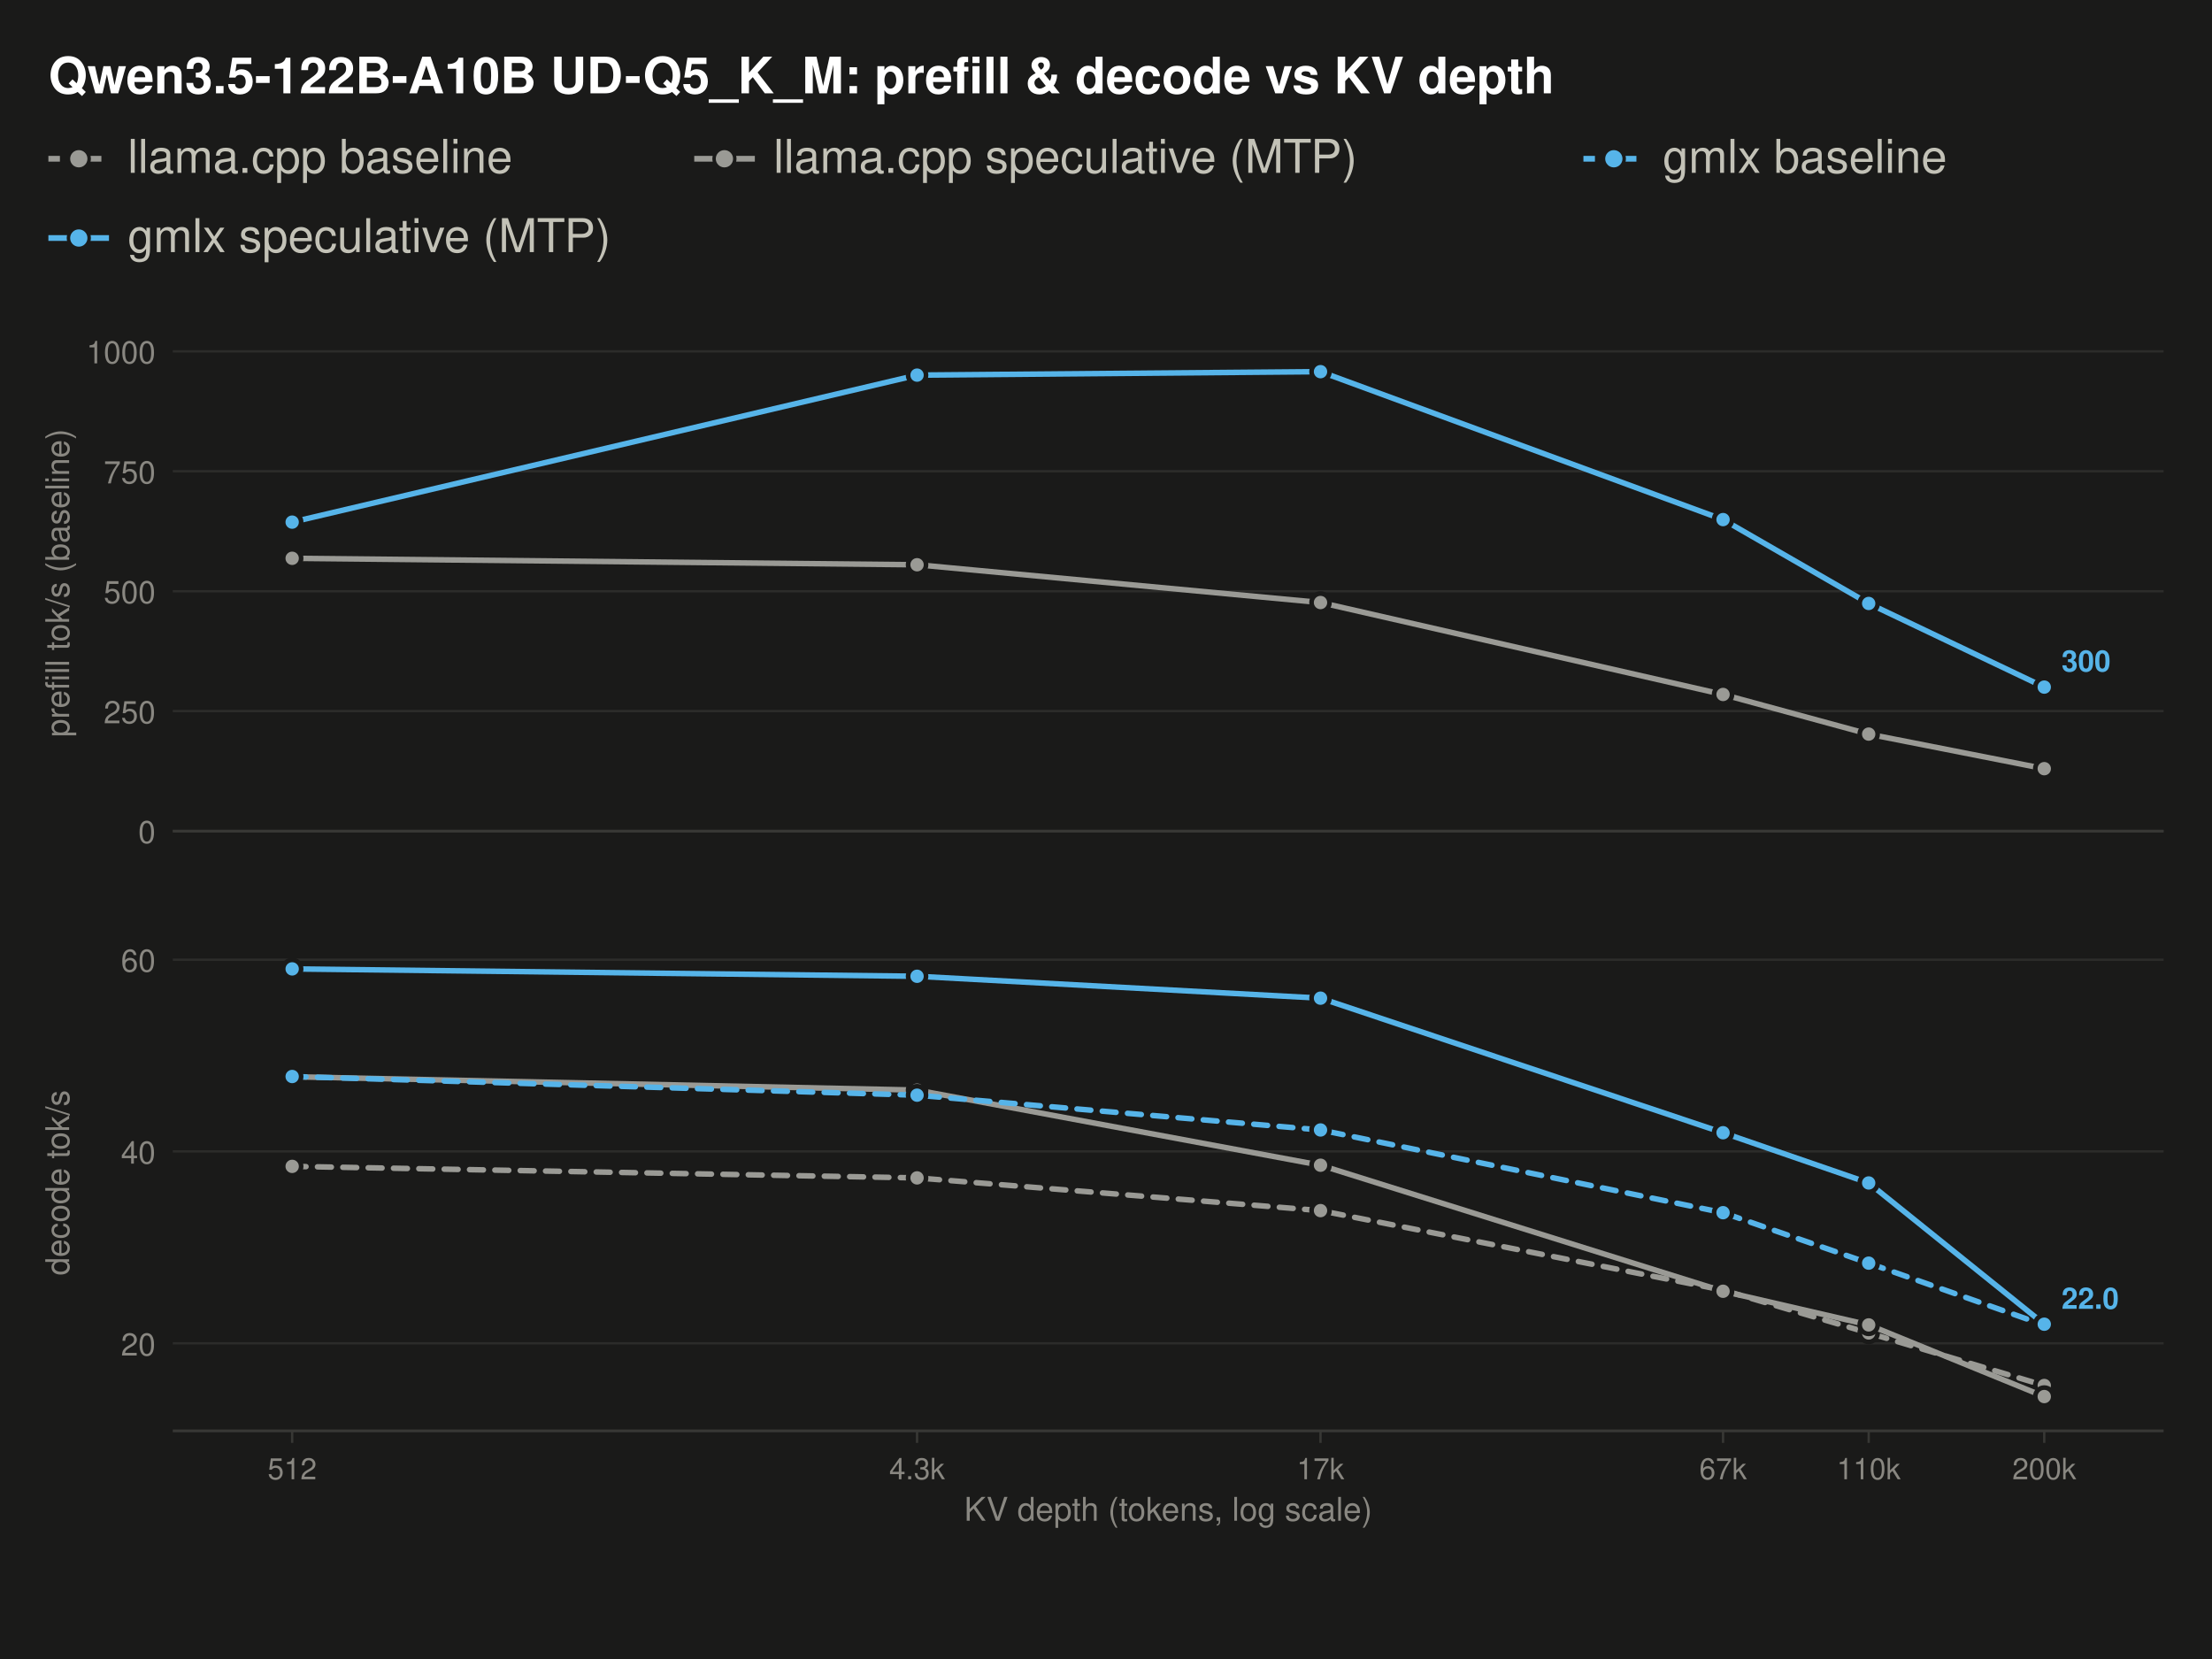
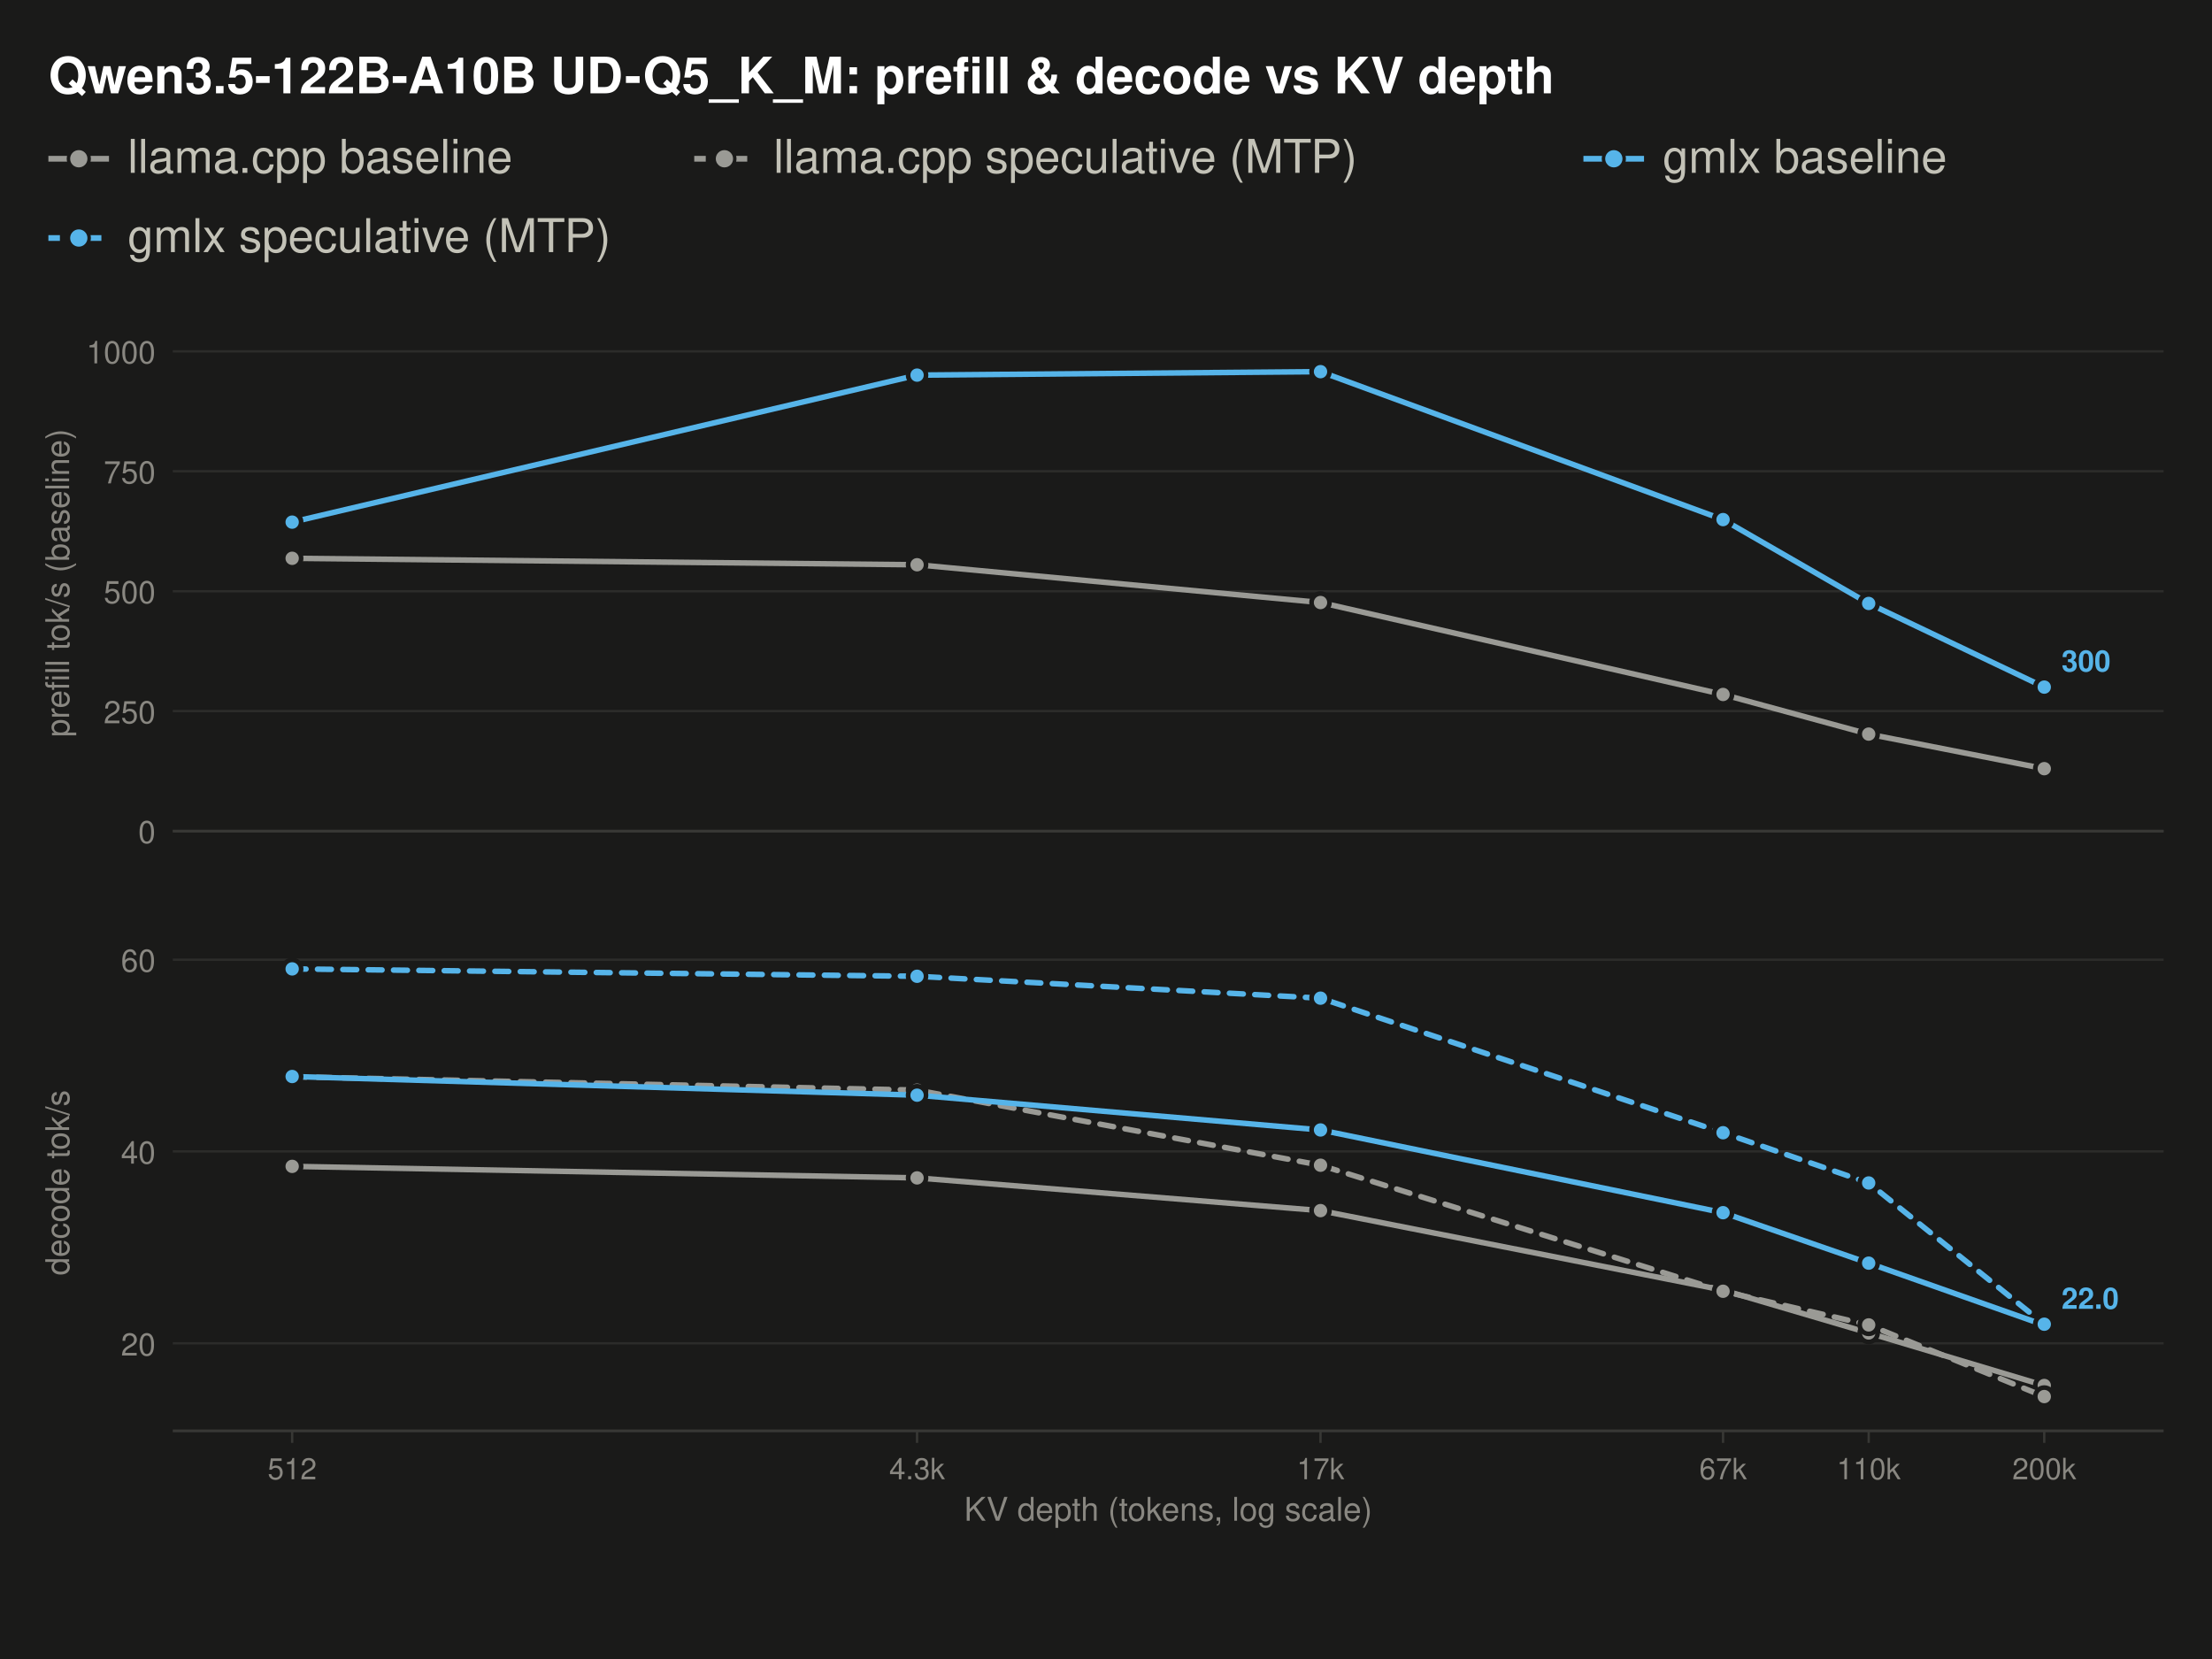
<svg xmlns="http://www.w3.org/2000/svg" width="960" height="720" viewBox="0 0 960 720" font-family="system-ui, -apple-system, 'Segoe UI', Helvetica, Arial, sans-serif">
  <rect x="0" y="0" width="960" height="720" fill="#1a1a19" />
  <text x="21.0" y="40.5" font-size="21.8" fill="#ffffff" font-weight="600">Qwen3.5-122B-A10B UD-Q5_K_M: prefill &amp; decode vs KV depth</text>
-   <line x1="21.0" y1="68.9" x2="47.3" y2="68.9" stroke="#9a9a95" stroke-width="2.5" stroke-dasharray="5,4" />
+   <line x1="21.0" y1="68.9" x2="47.3" y2="68.9" stroke="#9a9a95" stroke-width="2.5" />
  <circle cx="34.2" cy="68.9" r="4.5" fill="#9a9a95" stroke="#1a1a19" stroke-width="1.5" />
  <text x="55.4" y="75.0" font-size="20.2" fill="#c3c2b7">llama.cpp baseline</text>
-   <line x1="301.3" y1="68.9" x2="327.6" y2="68.9" stroke="#9a9a95" stroke-width="2.5" />
+   <line x1="301.3" y1="68.9" x2="327.6" y2="68.9" stroke="#9a9a95" stroke-width="2.5" stroke-dasharray="5,4" />
  <circle cx="314.4" cy="68.9" r="4.5" fill="#9a9a95" stroke="#1a1a19" stroke-width="1.5" />
  <text x="335.7" y="75.0" font-size="20.2" fill="#c3c2b7">llama.cpp speculative (MTP)</text>
-   <line x1="687.2" y1="68.9" x2="713.5" y2="68.9" stroke="#56b4e9" stroke-width="2.5" stroke-dasharray="5,4" />
+   <line x1="687.2" y1="68.9" x2="713.5" y2="68.9" stroke="#56b4e9" stroke-width="2.5" />
  <circle cx="700.4" cy="68.9" r="4.5" fill="#56b4e9" stroke="#1a1a19" stroke-width="1.5" />
  <text x="721.6" y="75.0" font-size="20.2" fill="#c3c2b7">gmlx baseline</text>
-   <line x1="21.0" y1="103.3" x2="47.3" y2="103.3" stroke="#56b4e9" stroke-width="2.5" />
+   <line x1="21.0" y1="103.3" x2="47.3" y2="103.3" stroke="#56b4e9" stroke-width="2.5" stroke-dasharray="5,4" />
  <circle cx="34.2" cy="103.3" r="4.5" fill="#56b4e9" stroke="#1a1a19" stroke-width="1.5" />
  <text x="55.4" y="109.4" font-size="20.2" fill="#c3c2b7">gmlx speculative (MTP)</text>
  <line x1="75.0" y1="360.7" x2="939.0" y2="360.7" stroke="#2c2c2a" stroke-width="1.0" />
  <text x="67.5" y="365.9" font-size="13.5" fill="#898781" text-anchor="end" style="font-variant-numeric: tabular-nums">0</text>
  <line x1="75.0" y1="308.6" x2="939.0" y2="308.6" stroke="#2c2c2a" stroke-width="1.0" />
  <text x="67.5" y="313.9" font-size="13.5" fill="#898781" text-anchor="end" style="font-variant-numeric: tabular-nums">250</text>
  <line x1="75.0" y1="256.6" x2="939.0" y2="256.6" stroke="#2c2c2a" stroke-width="1.0" />
  <text x="67.5" y="261.8" font-size="13.5" fill="#898781" text-anchor="end" style="font-variant-numeric: tabular-nums">500</text>
  <line x1="75.0" y1="204.5" x2="939.0" y2="204.5" stroke="#2c2c2a" stroke-width="1.0" />
  <text x="67.5" y="209.8" font-size="13.5" fill="#898781" text-anchor="end" style="font-variant-numeric: tabular-nums">750</text>
  <line x1="75.0" y1="152.5" x2="939.0" y2="152.5" stroke="#2c2c2a" stroke-width="1.0" />
  <text x="67.5" y="157.7" font-size="13.5" fill="#898781" text-anchor="end" style="font-variant-numeric: tabular-nums">1000</text>
  <line x1="75.0" y1="360.7" x2="939.0" y2="360.7" stroke="#383835" stroke-width="1.2" />
  <line x1="126.8" y1="360.7" x2="126.8" y2="360.7" stroke="#383835" stroke-width="1.0" />
  <line x1="398.0" y1="360.7" x2="398.0" y2="360.7" stroke="#383835" stroke-width="1.0" />
  <line x1="573.1" y1="360.7" x2="573.1" y2="360.7" stroke="#383835" stroke-width="1.0" />
  <line x1="747.8" y1="360.7" x2="747.8" y2="360.7" stroke="#383835" stroke-width="1.0" />
  <line x1="811.0" y1="360.7" x2="811.0" y2="360.7" stroke="#383835" stroke-width="1.0" />
  <line x1="887.2" y1="360.7" x2="887.2" y2="360.7" stroke="#383835" stroke-width="1.0" />
  <path d="M126.8,242.3 L398.0,245.1 L573.1,261.5 L747.8,301.4 L811.0,318.6 L887.2,333.6" fill="none" stroke="#9a9a95" stroke-width="2.4" stroke-linejoin="round" stroke-linecap="round" />
  <circle cx="126.8" cy="242.3" r="3.9" fill="#9a9a95" stroke="#1a1a19" stroke-width="2.0" />
  <circle cx="398.0" cy="245.1" r="3.9" fill="#9a9a95" stroke="#1a1a19" stroke-width="2.0" />
  <circle cx="573.1" cy="261.5" r="3.9" fill="#9a9a95" stroke="#1a1a19" stroke-width="2.0" />
  <circle cx="747.8" cy="301.4" r="3.9" fill="#9a9a95" stroke="#1a1a19" stroke-width="2.0" />
  <circle cx="811.0" cy="318.6" r="3.9" fill="#9a9a95" stroke="#1a1a19" stroke-width="2.0" />
  <circle cx="887.2" cy="333.6" r="3.9" fill="#9a9a95" stroke="#1a1a19" stroke-width="2.0" />
  <path d="M126.8,226.6 L398.0,162.8 L573.1,161.3 L747.8,225.5 L811.0,261.9 L887.2,298.2" fill="none" stroke="#56b4e9" stroke-width="2.4" stroke-linejoin="round" stroke-linecap="round" />
  <circle cx="126.8" cy="226.6" r="3.9" fill="#56b4e9" stroke="#1a1a19" stroke-width="2.0" />
  <circle cx="398.0" cy="162.8" r="3.9" fill="#56b4e9" stroke="#1a1a19" stroke-width="2.0" />
  <circle cx="573.1" cy="161.3" r="3.9" fill="#56b4e9" stroke="#1a1a19" stroke-width="2.0" />
  <circle cx="747.8" cy="225.5" r="3.9" fill="#56b4e9" stroke="#1a1a19" stroke-width="2.0" />
  <circle cx="811.0" cy="261.9" r="3.9" fill="#56b4e9" stroke="#1a1a19" stroke-width="2.0" />
  <circle cx="887.2" cy="298.2" r="3.9" fill="#56b4e9" stroke="#1a1a19" stroke-width="2.0" />
  <text x="894.7" y="291.4" font-size="12.8" fill="#56b4e9" font-weight="600" style="font-variant-numeric: tabular-nums">300</text>
  <text x="30.0" y="253.0" font-size="14.2" fill="#898781" text-anchor="middle" transform="rotate(-90.0 30.0 253.0)">prefill tok/s (baseline)</text>
  <line x1="75.0" y1="583.0" x2="939.0" y2="583.0" stroke="#2c2c2a" stroke-width="1.0" />
  <text x="67.5" y="588.3" font-size="13.5" fill="#898781" text-anchor="end" style="font-variant-numeric: tabular-nums">20</text>
  <line x1="75.0" y1="499.7" x2="939.0" y2="499.7" stroke="#2c2c2a" stroke-width="1.0" />
  <text x="67.5" y="505.0" font-size="13.5" fill="#898781" text-anchor="end" style="font-variant-numeric: tabular-nums">40</text>
  <line x1="75.0" y1="416.5" x2="939.0" y2="416.5" stroke="#2c2c2a" stroke-width="1.0" />
  <text x="67.5" y="421.7" font-size="13.5" fill="#898781" text-anchor="end" style="font-variant-numeric: tabular-nums">60</text>
  <line x1="75.0" y1="621.0" x2="939.0" y2="621.0" stroke="#383835" stroke-width="1.2" />
  <line x1="126.8" y1="621.0" x2="126.8" y2="626.2" stroke="#383835" stroke-width="1.0" />
  <text x="126.8" y="642.0" font-size="12.8" fill="#898781" text-anchor="middle" style="font-variant-numeric: tabular-nums">512</text>
  <line x1="398.0" y1="621.0" x2="398.0" y2="626.2" stroke="#383835" stroke-width="1.0" />
  <text x="398.0" y="642.0" font-size="12.8" fill="#898781" text-anchor="middle" style="font-variant-numeric: tabular-nums">4.3k</text>
  <line x1="573.1" y1="621.0" x2="573.1" y2="626.2" stroke="#383835" stroke-width="1.0" />
  <text x="573.1" y="642.0" font-size="12.8" fill="#898781" text-anchor="middle" style="font-variant-numeric: tabular-nums">17k</text>
  <line x1="747.8" y1="621.0" x2="747.8" y2="626.2" stroke="#383835" stroke-width="1.0" />
  <text x="747.8" y="642.0" font-size="12.8" fill="#898781" text-anchor="middle" style="font-variant-numeric: tabular-nums">67k</text>
  <line x1="811.0" y1="621.0" x2="811.0" y2="626.2" stroke="#383835" stroke-width="1.0" />
  <text x="811.0" y="642.0" font-size="12.8" fill="#898781" text-anchor="middle" style="font-variant-numeric: tabular-nums">110k</text>
  <line x1="887.2" y1="621.0" x2="887.2" y2="626.2" stroke="#383835" stroke-width="1.0" />
  <text x="887.2" y="642.0" font-size="12.8" fill="#898781" text-anchor="middle" style="font-variant-numeric: tabular-nums">200k</text>
-   <path d="M126.8,506.2 L398.0,511.2 L573.1,525.4 L747.8,559.9 L811.0,578.5 L887.2,601.3" fill="none" stroke="#9a9a95" stroke-width="2.4" stroke-dasharray="6,5" stroke-linejoin="round" stroke-linecap="round" />
+   <path d="M126.8,506.2 L398.0,511.2 L573.1,525.4 L747.8,559.9 L811.0,578.5 L887.2,601.3" fill="none" stroke="#9a9a95" stroke-width="2.4" stroke-linejoin="round" stroke-linecap="round" />
  <circle cx="126.8" cy="506.2" r="3.9" fill="#9a9a95" stroke="#1a1a19" stroke-width="2.0" />
  <circle cx="398.0" cy="511.2" r="3.9" fill="#9a9a95" stroke="#1a1a19" stroke-width="2.0" />
  <circle cx="573.1" cy="525.4" r="3.9" fill="#9a9a95" stroke="#1a1a19" stroke-width="2.0" />
  <circle cx="747.8" cy="559.9" r="3.9" fill="#9a9a95" stroke="#1a1a19" stroke-width="2.0" />
  <circle cx="811.0" cy="578.5" r="3.9" fill="#9a9a95" stroke="#1a1a19" stroke-width="2.0" />
  <circle cx="887.2" cy="601.3" r="3.9" fill="#9a9a95" stroke="#1a1a19" stroke-width="2.0" />
-   <path d="M126.8,467.3 L398.0,473.1 L573.1,505.7 L747.8,560.4 L811.0,575.0 L887.2,606.1" fill="none" stroke="#9a9a95" stroke-width="2.4" stroke-linejoin="round" stroke-linecap="round" />
+   <path d="M126.8,467.3 L398.0,473.1 L573.1,505.7 L747.8,560.4 L811.0,575.0 L887.2,606.1" fill="none" stroke="#9a9a95" stroke-width="2.4" stroke-dasharray="6,5" stroke-linejoin="round" stroke-linecap="round" />
  <circle cx="126.8" cy="467.3" r="3.9" fill="#9a9a95" stroke="#1a1a19" stroke-width="2.0" />
  <circle cx="398.0" cy="473.1" r="3.9" fill="#9a9a95" stroke="#1a1a19" stroke-width="2.0" />
  <circle cx="573.1" cy="505.7" r="3.9" fill="#9a9a95" stroke="#1a1a19" stroke-width="2.0" />
  <circle cx="747.8" cy="560.4" r="3.9" fill="#9a9a95" stroke="#1a1a19" stroke-width="2.0" />
  <circle cx="811.0" cy="575.0" r="3.9" fill="#9a9a95" stroke="#1a1a19" stroke-width="2.0" />
  <circle cx="887.2" cy="606.1" r="3.9" fill="#9a9a95" stroke="#1a1a19" stroke-width="2.0" />
-   <path d="M126.8,467.2 L398.0,475.3 L573.1,490.4 L747.8,526.3 L811.0,548.2 L887.2,575.1" fill="none" stroke="#56b4e9" stroke-width="2.4" stroke-dasharray="6,5" stroke-linejoin="round" stroke-linecap="round" />
+   <path d="M126.8,467.2 L398.0,475.3 L573.1,490.4 L747.8,526.3 L811.0,548.2 L887.2,575.1" fill="none" stroke="#56b4e9" stroke-width="2.4" stroke-linejoin="round" stroke-linecap="round" />
  <circle cx="126.8" cy="467.2" r="3.9" fill="#56b4e9" stroke="#1a1a19" stroke-width="2.0" />
  <circle cx="398.0" cy="475.3" r="3.9" fill="#56b4e9" stroke="#1a1a19" stroke-width="2.0" />
  <circle cx="573.1" cy="490.4" r="3.9" fill="#56b4e9" stroke="#1a1a19" stroke-width="2.0" />
  <circle cx="747.8" cy="526.3" r="3.9" fill="#56b4e9" stroke="#1a1a19" stroke-width="2.0" />
  <circle cx="811.0" cy="548.2" r="3.9" fill="#56b4e9" stroke="#1a1a19" stroke-width="2.0" />
  <circle cx="887.2" cy="575.1" r="3.9" fill="#56b4e9" stroke="#1a1a19" stroke-width="2.0" />
-   <path d="M126.8,420.5 L398.0,423.7 L573.1,433.2 L747.8,491.6 L811.0,513.4 L887.2,574.7" fill="none" stroke="#56b4e9" stroke-width="2.4" stroke-linejoin="round" stroke-linecap="round" />
+   <path d="M126.8,420.5 L398.0,423.7 L573.1,433.2 L747.8,491.6 L811.0,513.4 L887.2,574.7" fill="none" stroke="#56b4e9" stroke-width="2.4" stroke-dasharray="6,5" stroke-linejoin="round" stroke-linecap="round" />
  <circle cx="126.8" cy="420.5" r="3.9" fill="#56b4e9" stroke="#1a1a19" stroke-width="2.0" />
  <circle cx="398.0" cy="423.7" r="3.9" fill="#56b4e9" stroke="#1a1a19" stroke-width="2.0" />
  <circle cx="573.1" cy="433.2" r="3.9" fill="#56b4e9" stroke="#1a1a19" stroke-width="2.0" />
  <circle cx="747.8" cy="491.6" r="3.9" fill="#56b4e9" stroke="#1a1a19" stroke-width="2.0" />
  <circle cx="811.0" cy="513.4" r="3.9" fill="#56b4e9" stroke="#1a1a19" stroke-width="2.0" />
  <circle cx="887.2" cy="574.7" r="3.9" fill="#56b4e9" stroke="#1a1a19" stroke-width="2.0" />
  <text x="894.7" y="568.0" font-size="12.8" fill="#56b4e9" font-weight="600" style="font-variant-numeric: tabular-nums">22.0</text>
  <text x="30.0" y="513.3" font-size="14.2" fill="#898781" text-anchor="middle" transform="rotate(-90.0 30.0 513.3)">decode tok/s</text>
  <text x="507.0" y="660.0" font-size="14.2" fill="#898781" text-anchor="middle">KV depth (tokens, log scale)</text>
</svg>
